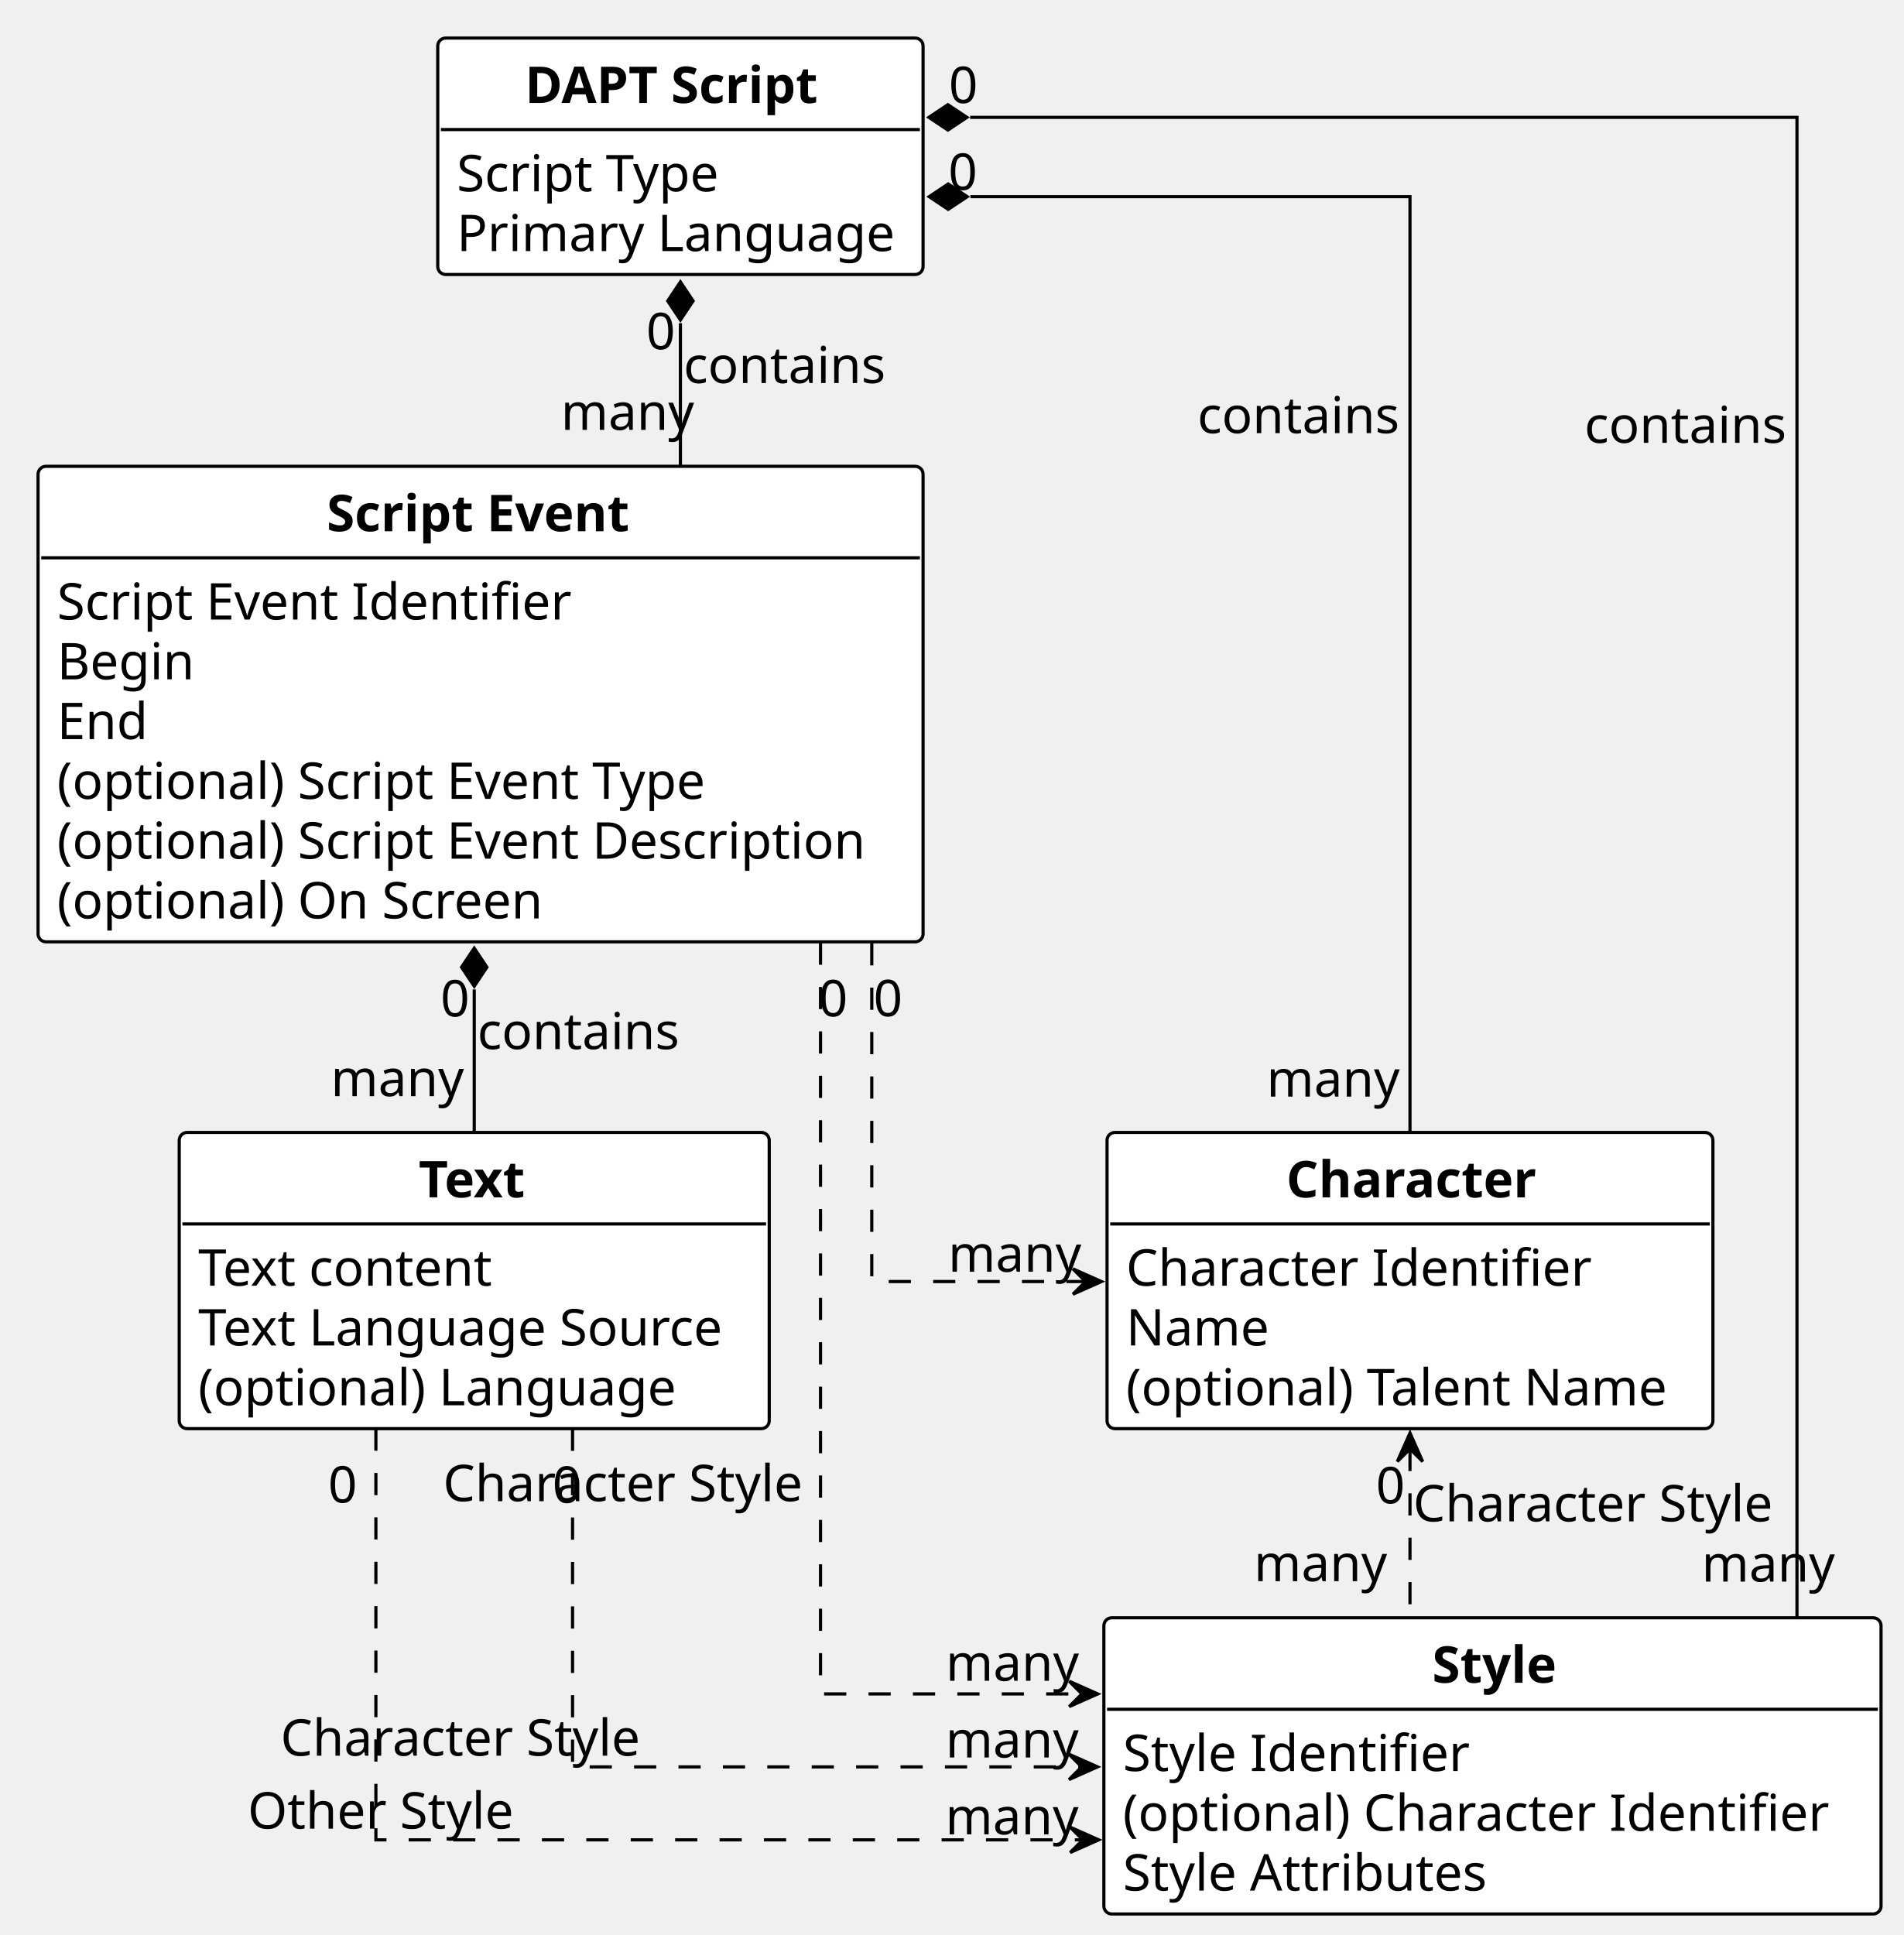
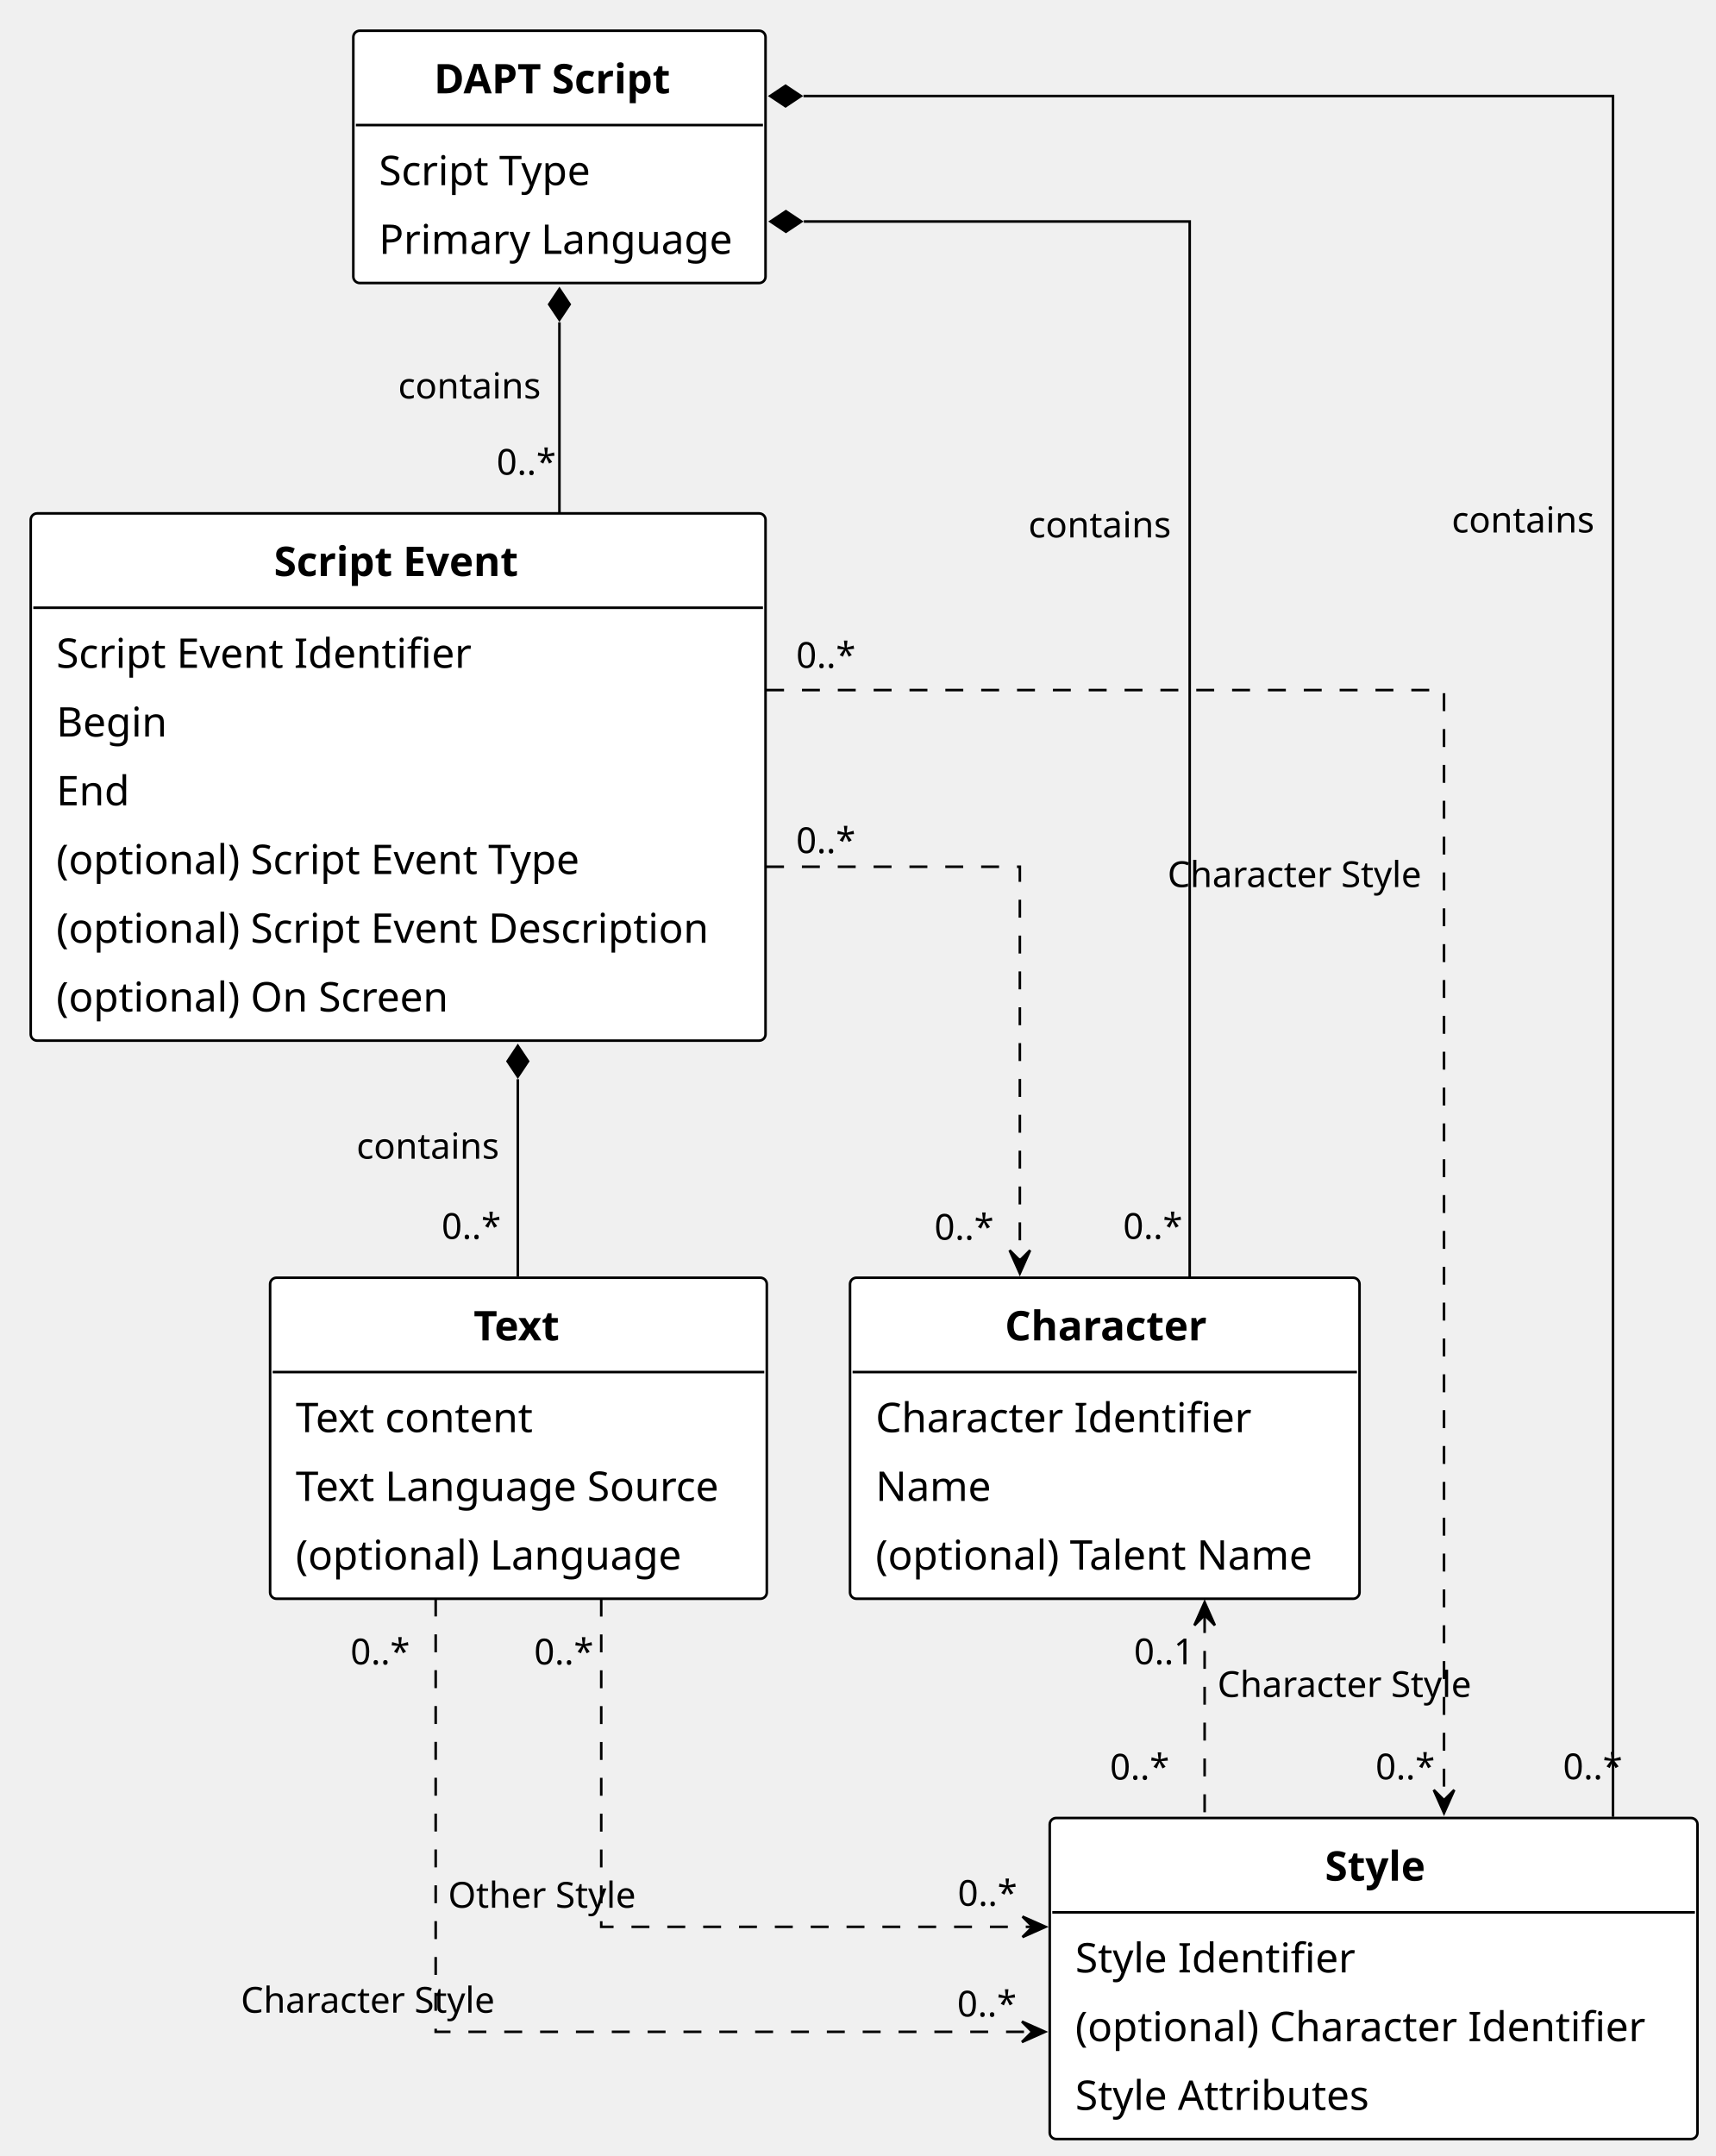
- <svg xmlns="http://www.w3.org/2000/svg" xmlns:xlink="http://www.w3.org/1999/xlink" contentStyleType="text/css" height="610px" preserveAspectRatio="none" style="width:600px;height:610px;background:#FFFFFF;" version="1.1" viewBox="0 0 600 610" width="600px" zoomAndPan="magnify">
+ <svg xmlns="http://www.w3.org/2000/svg" xmlns:xlink="http://www.w3.org/1999/xlink" contentStyleType="text/css" height="842px" preserveAspectRatio="none" style="width:670px;height:842px;background:#FFFFFF;" version="1.1" viewBox="0 0 670 842" width="670px" zoomAndPan="magnify">
  <defs />
  <g>
    <a href="#dapt-script" target="_top" title="#dapt-script" xlink:actuate="onRequest" xlink:href="#dapt-script" xlink:show="new" xlink:title="#dapt-script" xlink:type="simple">
-       <g id="elem_&lt;b&gt;DAPT Script&lt;/b&gt;">
-         <rect codeLine="7" fill="#FFFFFF" height="74.531" id="&lt;b&gt;DAPT Script&lt;/b&gt;" rx="2.5" ry="2.5" style="stroke:#000000;stroke-width:1.0;" width="153" x="138" y="12" />
-         <text fill="#000000" font-family="sans-serif" font-size="16" font-weight="bold" lengthAdjust="spacing" textLength="98" x="165.5" y="32.469">DAPT Script</text>
-         <line style="stroke:#000000;stroke-width:1.0;" x1="139" x2="290" y1="40.844" y2="40.844" />
+       <g id="elem_DAPTScript">
+         <rect codeLine="13" fill="#FFFFFF" height="98.531" id="DAPTScript" rx="2.5" ry="2.5" style="stroke:#000000;stroke-width:1.0;" width="161" x="138" y="12" />
+         <text fill="#000000" font-family="sans-serif" font-size="16" font-weight="bold" lengthAdjust="spacing" textLength="98" x="169.5" y="36.469">DAPT Script</text>
+         <line style="stroke:#000000;stroke-width:1.0;" x1="139" x2="298" y1="48.844" y2="48.844" />
        <a href="#script-type" target="_top" title="#script-type" xlink:actuate="onRequest" xlink:href="#script-type" xlink:show="new" xlink:title="#script-type" xlink:type="simple">
-           <text fill="#000000" font-family="sans-serif" font-size="16" lengthAdjust="spacing" textLength="87" x="144" y="60.312">Script Type</text>
+           <text fill="#000000" font-family="sans-serif" font-size="16" lengthAdjust="spacing" textLength="87" x="148" y="72.312">Script Type</text>
        </a>
        <a href="#primary-language" target="_top" title="#primary-language" xlink:actuate="onRequest" xlink:href="#primary-language" xlink:show="new" xlink:title="#primary-language" xlink:type="simple">
-           <text fill="#000000" font-family="sans-serif" font-size="16" lengthAdjust="spacing" textLength="141" x="144" y="79.156">Primary Language</text>
+           <text fill="#000000" font-family="sans-serif" font-size="16" lengthAdjust="spacing" textLength="141" x="148" y="99.156">Primary Language</text>
        </a>
      </g>
    </a>
    <a href="#script-event" target="_top" title="#script-event" xlink:actuate="onRequest" xlink:href="#script-event" xlink:show="new" xlink:title="#script-event" xlink:type="simple">
-       <g id="elem_&lt;b&gt;Script Event&lt;/b&gt;">
-         <rect codeLine="12" fill="#FFFFFF" height="149.906" id="&lt;b&gt;Script Event&lt;/b&gt;" rx="2.5" ry="2.5" style="stroke:#000000;stroke-width:1.0;" width="279" x="12" y="147" />
-         <text fill="#000000" font-family="sans-serif" font-size="16" font-weight="bold" lengthAdjust="spacing" textLength="97" x="103" y="167.469">Script Event</text>
-         <line style="stroke:#000000;stroke-width:1.0;" x1="13" x2="290" y1="175.844" y2="175.844" />
+       <g id="elem_ScriptEvent">
+         <rect codeLine="18" fill="#FFFFFF" height="205.906" id="ScriptEvent" rx="2.5" ry="2.5" style="stroke:#000000;stroke-width:1.0;" width="287" x="12" y="200.5" />
+         <text fill="#000000" font-family="sans-serif" font-size="16" font-weight="bold" lengthAdjust="spacing" textLength="97" x="107" y="224.969">Script Event</text>
+         <line style="stroke:#000000;stroke-width:1.0;" x1="13" x2="298" y1="237.344" y2="237.344" />
        <a href="#dfn-script-event-identifier" target="_top" title="#dfn-script-event-identifier" xlink:actuate="onRequest" xlink:href="#dfn-script-event-identifier" xlink:show="new" xlink:title="#dfn-script-event-identifier" xlink:type="simple">
-           <text fill="#000000" font-family="sans-serif" font-size="16" lengthAdjust="spacing" textLength="169" x="18" y="195.312">Script Event Identifier</text>
+           <text fill="#000000" font-family="sans-serif" font-size="16" lengthAdjust="spacing" textLength="169" x="22" y="260.812">Script Event Identifier</text>
        </a>
        <a href="#dfn-begin" target="_top" title="#dfn-begin" xlink:actuate="onRequest" xlink:href="#dfn-begin" xlink:show="new" xlink:title="#dfn-begin" xlink:type="simple">
-           <text fill="#000000" font-family="sans-serif" font-size="16" lengthAdjust="spacing" textLength="43" x="18" y="214.156">Begin</text>
+           <text fill="#000000" font-family="sans-serif" font-size="16" lengthAdjust="spacing" textLength="43" x="22" y="287.656">Begin</text>
        </a>
        <a href="#dfn-end" target="_top" title="#dfn-end" xlink:actuate="onRequest" xlink:href="#dfn-end" xlink:show="new" xlink:title="#dfn-end" xlink:type="simple">
-           <text fill="#000000" font-family="sans-serif" font-size="16" lengthAdjust="spacing" textLength="29" x="18" y="233">End</text>
+           <text fill="#000000" font-family="sans-serif" font-size="16" lengthAdjust="spacing" textLength="29" x="22" y="314.5">End</text>
        </a>
        <a href="#dfn-script-event-type" target="_top" title="#dfn-script-event-type" xlink:actuate="onRequest" xlink:href="#dfn-script-event-type" xlink:show="new" xlink:title="#dfn-script-event-type" xlink:type="simple">
-           <text fill="#000000" font-family="sans-serif" font-size="16" lengthAdjust="spacing" textLength="214" x="18" y="251.844">(optional) Script Event Type</text>
+           <text fill="#000000" font-family="sans-serif" font-size="16" lengthAdjust="spacing" textLength="214" x="22" y="341.344">(optional) Script Event Type</text>
        </a>
        <a href="#dfn-script-event-description" target="_top" title="#dfn-script-event-description" xlink:actuate="onRequest" xlink:href="#dfn-script-event-description" xlink:show="new" xlink:title="#dfn-script-event-description" xlink:type="simple">
-           <text fill="#000000" font-family="sans-serif" font-size="16" lengthAdjust="spacing" textLength="267" x="18" y="270.688">(optional) Script Event Description</text>
+           <text fill="#000000" font-family="sans-serif" font-size="16" lengthAdjust="spacing" textLength="267" x="22" y="368.188">(optional) Script Event Description</text>
        </a>
        <a href="#on-screen" target="_top" title="#on-screen" xlink:actuate="onRequest" xlink:href="#on-screen" xlink:show="new" xlink:title="#on-screen" xlink:type="simple">
-           <text fill="#000000" font-family="sans-serif" font-size="16" lengthAdjust="spacing" textLength="159" x="18" y="289.531">(optional) On Screen</text>
+           <text fill="#000000" font-family="sans-serif" font-size="16" lengthAdjust="spacing" textLength="159" x="22" y="395.031">(optional) On Screen</text>
        </a>
      </g>
    </a>
    <a href="#text" target="_top" title="#text" xlink:actuate="onRequest" xlink:href="#text" xlink:show="new" xlink:title="#text" xlink:type="simple">
-       <g id="elem_&lt;b&gt;Text&lt;/b&gt;">
-         <rect codeLine="21" fill="#FFFFFF" height="93.375" id="&lt;b&gt;Text&lt;/b&gt;" rx="2.5" ry="2.5" style="stroke:#000000;stroke-width:1.0;" width="186" x="56.5" y="357" />
-         <text fill="#000000" font-family="sans-serif" font-size="16" font-weight="bold" lengthAdjust="spacing" textLength="35" x="132" y="377.469">Text</text>
-         <line style="stroke:#000000;stroke-width:1.0;" x1="57.5" x2="241.5" y1="385.844" y2="385.844" />
+       <g id="elem_Text">
+         <rect codeLine="27" fill="#FFFFFF" height="125.375" id="Text" rx="2.5" ry="2.5" style="stroke:#000000;stroke-width:1.0;" width="194" x="105.5" y="499" />
+         <text fill="#000000" font-family="sans-serif" font-size="16" font-weight="bold" lengthAdjust="spacing" textLength="35" x="185" y="523.469">Text</text>
+         <line style="stroke:#000000;stroke-width:1.0;" x1="106.5" x2="298.5" y1="535.844" y2="535.844" />
        <a href="#dfn-text" target="_top" title="#dfn-text" xlink:actuate="onRequest" xlink:href="#dfn-text" xlink:show="new" xlink:title="#dfn-text" xlink:type="simple">
-           <text fill="#000000" font-family="sans-serif" font-size="16" lengthAdjust="spacing" textLength="99" x="62.5" y="405.312">Text content</text>
+           <text fill="#000000" font-family="sans-serif" font-size="16" lengthAdjust="spacing" textLength="99" x="115.5" y="559.312">Text content</text>
        </a>
        <a href="#text-language-source" target="_top" title="#text-language-source" xlink:actuate="onRequest" xlink:href="#text-language-source" xlink:show="new" xlink:title="#text-language-source" xlink:type="simple">
-           <text fill="#000000" font-family="sans-serif" font-size="16" lengthAdjust="spacing" textLength="174" x="62.5" y="424.156">Text Language Source</text>
+           <text fill="#000000" font-family="sans-serif" font-size="16" lengthAdjust="spacing" textLength="174" x="115.5" y="586.156">Text Language Source</text>
        </a>
-         <text fill="#000000" font-family="sans-serif" font-size="16" lengthAdjust="spacing" textLength="156" x="62.5" y="443">(optional) Language</text>
+         <text fill="#000000" font-family="sans-serif" font-size="16" lengthAdjust="spacing" textLength="156" x="115.5" y="613">(optional) Language</text>
      </g>
    </a>
    <a href="#character" target="_top" title="#character" xlink:actuate="onRequest" xlink:href="#character" xlink:show="new" xlink:title="#character" xlink:type="simple">
-       <g id="elem_&lt;b&gt;Character&lt;/b&gt;">
-         <rect codeLine="29" fill="#FFFFFF" height="93.375" id="&lt;b&gt;Character&lt;/b&gt;" rx="2.5" ry="2.5" style="stroke:#000000;stroke-width:1.0;" width="191" x="349" y="357" />
-         <text fill="#000000" font-family="sans-serif" font-size="16" font-weight="bold" lengthAdjust="spacing" textLength="78" x="405.5" y="377.469">Character</text>
-         <line style="stroke:#000000;stroke-width:1.0;" x1="350" x2="539" y1="385.844" y2="385.844" />
+       <g id="elem_Character">
+         <rect codeLine="35" fill="#FFFFFF" height="125.375" id="Character" rx="2.5" ry="2.5" style="stroke:#000000;stroke-width:1.0;" width="199" x="332" y="499" />
+         <text fill="#000000" font-family="sans-serif" font-size="16" font-weight="bold" lengthAdjust="spacing" textLength="78" x="392.5" y="523.469">Character</text>
+         <line style="stroke:#000000;stroke-width:1.0;" x1="333" x2="530" y1="535.844" y2="535.844" />
        <a href="#dfn-character-identifier" target="_top" title="#dfn-character-identifier" xlink:actuate="onRequest" xlink:href="#dfn-character-identifier" xlink:show="new" xlink:title="#dfn-character-identifier" xlink:type="simple">
-           <text fill="#000000" font-family="sans-serif" font-size="16" lengthAdjust="spacing" textLength="153" x="355" y="405.312">Character Identifier</text>
+           <text fill="#000000" font-family="sans-serif" font-size="16" lengthAdjust="spacing" textLength="153" x="342" y="559.312">Character Identifier</text>
        </a>
        <a href="#dfn-character-name" target="_top" title="#dfn-character-name" xlink:actuate="onRequest" xlink:href="#dfn-character-name" xlink:show="new" xlink:title="#dfn-character-name" xlink:type="simple">
-           <text fill="#000000" font-family="sans-serif" font-size="16" lengthAdjust="spacing" textLength="45" x="355" y="424.156">Name</text>
+           <text fill="#000000" font-family="sans-serif" font-size="16" lengthAdjust="spacing" textLength="45" x="342" y="586.156">Name</text>
        </a>
        <a href="#dfn-character-talent-name" target="_top" title="#dfn-character-talent-name" xlink:actuate="onRequest" xlink:href="#dfn-character-talent-name" xlink:show="new" xlink:title="#dfn-character-talent-name" xlink:type="simple">
-           <text fill="#000000" font-family="sans-serif" font-size="16" lengthAdjust="spacing" textLength="179" x="355" y="443">(optional) Talent Name</text>
+           <text fill="#000000" font-family="sans-serif" font-size="16" lengthAdjust="spacing" textLength="179" x="342" y="613">(optional) Talent Name</text>
        </a>
      </g>
    </a>
-     <g id="elem_&lt;b&gt;Style&lt;/b&gt;">
-       <rect codeLine="35" fill="#FFFFFF" height="93.375" id="&lt;b&gt;Style&lt;/b&gt;" rx="2.5" ry="2.5" style="stroke:#000000;stroke-width:1.0;" width="245" x="348" y="510" />
-       <text fill="#000000" font-family="sans-serif" font-size="16" font-weight="bold" lengthAdjust="spacing" textLength="38" x="451.5" y="530.469">Style</text>
-       <line style="stroke:#000000;stroke-width:1.0;" x1="349" x2="592" y1="538.844" y2="538.844" />
-       <text fill="#000000" font-family="sans-serif" font-size="16" lengthAdjust="spacing" textLength="114" x="354" y="558.312">Style Identifier</text>
+     <g id="elem_Style">
+       <rect codeLine="41" fill="#FFFFFF" height="125.375" id="Style" rx="2.5" ry="2.5" style="stroke:#000000;stroke-width:1.0;" width="253" x="410" y="710" />
+       <text fill="#000000" font-family="sans-serif" font-size="16" font-weight="bold" lengthAdjust="spacing" textLength="38" x="517.5" y="734.469">Style</text>
+       <line style="stroke:#000000;stroke-width:1.0;" x1="411" x2="662" y1="746.844" y2="746.844" />
+       <text fill="#000000" font-family="sans-serif" font-size="16" lengthAdjust="spacing" textLength="114" x="420" y="770.312">Style Identifier</text>
      <a href="#dfn-character-identifier" target="_top" title="#dfn-character-identifier" xlink:actuate="onRequest" xlink:href="#dfn-character-identifier" xlink:show="new" xlink:title="#dfn-character-identifier" xlink:type="simple">
-         <text fill="#000000" font-family="sans-serif" font-size="16" lengthAdjust="spacing" textLength="233" x="354" y="577.156">(optional) Character Identifier</text>
+         <text fill="#000000" font-family="sans-serif" font-size="16" lengthAdjust="spacing" textLength="233" x="420" y="797.156">(optional) Character Identifier</text>
      </a>
-       <text fill="#000000" font-family="sans-serif" font-size="16" lengthAdjust="spacing" textLength="120" x="354" y="596">Style Attributes</text>
+       <text fill="#000000" font-family="sans-serif" font-size="16" lengthAdjust="spacing" textLength="120" x="420" y="824">Style Attributes</text>
    </g>
-     <g id="link_&lt;b&gt;DAPT Script&lt;/b&gt;_&lt;b&gt;Script Event&lt;/b&gt;">
-       <path codeLine="42" d="M214.5,101.87 C214.5,101.87 214.5,146.7 214.5,146.7 " fill="none" id="&lt;b&gt;DAPT Script&lt;/b&gt;-backto-&lt;b&gt;Script Event&lt;/b&gt;" style="stroke:#000000;stroke-width:1.0;" />
-       <polygon fill="#000000" points="214.5,88.87,210.5,94.87,214.5,100.87,218.5,94.87,214.5,88.87" style="stroke:#000000;stroke-width:1.0;" />
-       <text fill="#000000" font-family="sans-serif" font-size="16" lengthAdjust="spacing" textLength="66" x="215.5" y="120.749">contains</text>
-       <text fill="#000000" font-family="sans-serif" font-size="16" lengthAdjust="spacing" textLength="10" x="203.734" y="110.105">0</text>
-       <text fill="#000000" font-family="sans-serif" font-size="16" lengthAdjust="spacing" textLength="42" x="176.831" y="135.524">many</text>
+     <g id="link_DAPTScript_ScriptEvent">
+       <path codeLine="47" d="M218.5,125.86 C218.5,125.86 218.5,200.3 218.5,200.3 " fill="none" id="DAPTScript-backto-ScriptEvent" style="stroke:#000000;stroke-width:1.0;" />
+       <polygon fill="#000000" points="218.5,112.86,214.5,118.86,218.5,124.86,222.5,118.86,218.5,112.86" style="stroke:#000000;stroke-width:1.0;" />
+       <text fill="#000000" font-family="sans-serif" font-size="14" lengthAdjust="spacing" textLength="58" x="155.5" y="155.615">contains</text>
+       <text fill="#000000" font-family="sans-serif" font-size="14" lengthAdjust="spacing" textLength="24" x="193.952" y="185.397">0..*</text>
    </g>
-     <g id="link_&lt;b&gt;DAPT Script&lt;/b&gt;_&lt;b&gt;Character&lt;/b&gt;">
-       <path codeLine="43" d="M305.92,62 C305.92,62 444.5,62 444.5,62 C444.5,62 444.5,263.2 444.5,356.73 " fill="none" id="&lt;b&gt;DAPT Script&lt;/b&gt;-backto-&lt;b&gt;Character&lt;/b&gt;" style="stroke:#000000;stroke-width:1.0;" />
-       <polygon fill="#000000" points="292.92,62,298.92,66,304.92,62,298.92,58,292.92,62" style="stroke:#000000;stroke-width:1.0;" />
-       <text fill="#000000" font-family="sans-serif" font-size="16" lengthAdjust="spacing" textLength="66" x="377.5" y="136.549">contains</text>
-       <text fill="#000000" font-family="sans-serif" font-size="16" lengthAdjust="spacing" textLength="10" x="298.961" y="59.852">0</text>
-       <text fill="#000000" font-family="sans-serif" font-size="16" lengthAdjust="spacing" textLength="42" x="399.284" y="345.695">many</text>
+     <g id="link_DAPTScript_Character">
+       <path codeLine="48" d="M313.96,86.5 C313.96,86.5 464.67,86.5 464.67,86.5 C464.67,86.5 464.67,369.93 464.67,498.91 " fill="none" id="DAPTScript-backto-Character" style="stroke:#000000;stroke-width:1.0;" />
+       <polygon fill="#000000" points="300.96,86.5,306.96,90.5,312.96,86.5,306.96,82.5,300.96,86.5" style="stroke:#000000;stroke-width:1.0;" />
+       <text fill="#000000" font-family="sans-serif" font-size="14" lengthAdjust="spacing" textLength="58" x="401.67" y="209.885">contains</text>
+       <text fill="#000000" font-family="sans-serif" font-size="14" lengthAdjust="spacing" textLength="24" x="438.655" y="483.827">0..*</text>
    </g>
-     <g id="link_&lt;b&gt;DAPT Script&lt;/b&gt;_&lt;b&gt;Style&lt;/b&gt;">
-       <path codeLine="44" d="M305.83,37 C305.83,37 566.5,37 566.5,37 C566.5,37 566.5,382.43 566.5,509.94 " fill="none" id="&lt;b&gt;DAPT Script&lt;/b&gt;-backto-&lt;b&gt;Style&lt;/b&gt;" style="stroke:#000000;stroke-width:1.0;" />
-       <polygon fill="#000000" points="292.83,37,298.83,41,304.83,37,298.83,33,292.83,37" style="stroke:#000000;stroke-width:1.0;" />
-       <text fill="#000000" font-family="sans-serif" font-size="16" lengthAdjust="spacing" textLength="66" x="499.5" y="139.599">contains</text>
-       <text fill="#000000" font-family="sans-serif" font-size="16" lengthAdjust="spacing" textLength="10" x="299.108" y="32.482">0</text>
-       <text fill="#000000" font-family="sans-serif" font-size="16" lengthAdjust="spacing" textLength="42" x="536.453" y="498.591">many</text>
+     <g id="link_DAPTScript_Style">
+       <path codeLine="49" d="M313.82,37.5 C313.82,37.5 630,37.5 630,37.5 C630,37.5 630,531.5 630,709.52 " fill="none" id="DAPTScript-backto-Style" style="stroke:#000000;stroke-width:1.0;" />
+       <polygon fill="#000000" points="300.82,37.5,306.82,41.5,312.82,37.5,306.82,33.5,300.82,37.5" style="stroke:#000000;stroke-width:1.0;" />
+       <text fill="#000000" font-family="sans-serif" font-size="14" lengthAdjust="spacing" textLength="58" x="567" y="207.955">contains</text>
+       <text fill="#000000" font-family="sans-serif" font-size="14" lengthAdjust="spacing" textLength="24" x="610.477" y="694.86">0..*</text>
    </g>
-     <g id="link_&lt;b&gt;Character&lt;/b&gt;_&lt;b&gt;Style&lt;/b&gt;">
+     <g id="link_Character_Style">
      <a href="#dfn-character-style" target="_top" title="#dfn-character-style" xlink:actuate="onRequest" xlink:href="#dfn-character-style" xlink:show="new" xlink:title="#dfn-character-style" xlink:type="simple">
-         <path codeLine="45" d="M444.5,456.75 C444.5,456.75 444.5,509.52 444.5,509.52 " fill="none" id="&lt;b&gt;Character&lt;/b&gt;-backto-&lt;b&gt;Style&lt;/b&gt;" style="stroke:#000000;stroke-width:1.0;stroke-dasharray:7.0,7.0;" />
-         <polygon fill="#000000" points="444.5,451.75,440.5,460.75,444.5,456.75,448.5,460.75,444.5,451.75" style="stroke:#000000;stroke-width:1.0;" />
-         <text fill="#000000" font-family="sans-serif" font-size="16" lengthAdjust="spacing" textLength="118" x="445.5" y="479.609">Character Style</text>
-         <text fill="#000000" font-family="sans-serif" font-size="16" lengthAdjust="spacing" textLength="10" x="433.766" y="473.93">0</text>
-         <text fill="#000000" font-family="sans-serif" font-size="16" lengthAdjust="spacing" textLength="42" x="395.303" y="498.453">many</text>
+         <path codeLine="50" d="M470.5,630.75 C470.5,630.75 470.5,709.64 470.5,709.64 " fill="none" id="Character-backto-Style" style="stroke:#000000;stroke-width:1.0;stroke-dasharray:7.0,7.0;" />
+         <polygon fill="#000000" points="470.5,625.75,466.5,634.75,470.5,630.75,474.5,634.75,470.5,625.75" style="stroke:#000000;stroke-width:1.0;" />
+         <text fill="#000000" font-family="sans-serif" font-size="14" lengthAdjust="spacing" textLength="103" x="475.5" y="662.735">Character Style</text>
+         <text fill="#000000" font-family="sans-serif" font-size="14" lengthAdjust="spacing" textLength="26" x="442.906" y="649.956">0..1</text>
+         <text fill="#000000" font-family="sans-serif" font-size="14" lengthAdjust="spacing" textLength="24" x="433.531" y="694.994">0..*</text>
      </a>
    </g>
-     <g id="link_&lt;b&gt;Script Event&lt;/b&gt;_&lt;b&gt;Style&lt;/b&gt;">
+     <g id="link_ScriptEvent_Style">
      <a href="#dfn-character-style" target="_top" title="#dfn-character-style" xlink:actuate="onRequest" xlink:href="#dfn-character-style" xlink:show="new" xlink:title="#dfn-character-style" xlink:type="simple">
-         <path codeLine="46" d="M258.67,297.13 C258.67,389.45 258.67,534 258.67,534 C258.67,534 341.07,534 341.07,534 " fill="none" id="&lt;b&gt;Script Event&lt;/b&gt;-to-&lt;b&gt;Style&lt;/b&gt;" style="stroke:#000000;stroke-width:1.0;stroke-dasharray:7.0,7.0;" />
-         <polygon fill="#000000" points="346.07,534,337.07,530,341.07,534,337.07,538,346.07,534" style="stroke:#000000;stroke-width:1.0;" />
-         <text fill="#000000" font-family="sans-serif" font-size="16" lengthAdjust="spacing" textLength="118" x="139.67" y="473.239">Character Style</text>
-         <text fill="#000000" font-family="sans-serif" font-size="16" lengthAdjust="spacing" textLength="10" x="258.089" y="320.398">0</text>
-         <text fill="#000000" font-family="sans-serif" font-size="16" lengthAdjust="spacing" textLength="42" x="298.159" y="529.857">many</text>
+         <path codeLine="51" d="M299.23,269.5 C416.89,269.5 564,269.5 564,269.5 C564,269.5 564,703.04 564,703.04 " fill="none" id="ScriptEvent-to-Style" style="stroke:#000000;stroke-width:1.0;stroke-dasharray:7.0,7.0;" />
+         <polygon fill="#000000" points="564,708.04,568,699.04,564,703.04,560,699.04,564,708.04" style="stroke:#000000;stroke-width:1.0;" />
+         <text fill="#000000" font-family="sans-serif" font-size="14" lengthAdjust="spacing" textLength="103" x="456" y="346.425">Character Style</text>
+         <text fill="#000000" font-family="sans-serif" font-size="14" lengthAdjust="spacing" textLength="24" x="310.967" y="260.821">0..*</text>
+         <text fill="#000000" font-family="sans-serif" font-size="14" lengthAdjust="spacing" textLength="24" x="537.258" y="694.905">0..*</text>
      </a>
    </g>
-     <g id="link_&lt;b&gt;Text&lt;/b&gt;_&lt;b&gt;Style&lt;/b&gt;">
+     <g id="link_Text_Style">
      <a href="#dfn-character-style" target="_top" title="#dfn-character-style" xlink:actuate="onRequest" xlink:href="#dfn-character-style" xlink:show="new" xlink:title="#dfn-character-style" xlink:type="simple">
-         <path codeLine="47" d="M180.5,450.39 C180.5,495.53 180.5,557 180.5,557 C180.5,557 341,557 341,557 " fill="none" id="&lt;b&gt;Text&lt;/b&gt;-to-&lt;b&gt;Style&lt;/b&gt;" style="stroke:#000000;stroke-width:1.0;stroke-dasharray:7.0,7.0;" />
-         <polygon fill="#000000" points="346,557,337,553,341,557,337,561,346,557" style="stroke:#000000;stroke-width:1.0;" />
-         <text fill="#000000" font-family="sans-serif" font-size="16" lengthAdjust="spacing" textLength="118" x="88.44" y="553.469">Character Style</text>
-         <text fill="#000000" font-family="sans-serif" font-size="16" lengthAdjust="spacing" textLength="10" x="174.156" y="473.751">0</text>
-         <text fill="#000000" font-family="sans-serif" font-size="16" lengthAdjust="spacing" textLength="42" x="298.086" y="554.043">many</text>
+         <path codeLine="52" d="M170.17,624.28 C170.17,692.99 170.17,793.5 170.17,793.5 C170.17,793.5 403.15,793.5 403.15,793.5 " fill="none" id="Text-to-Style" style="stroke:#000000;stroke-width:1.0;stroke-dasharray:7.0,7.0;" />
+         <polygon fill="#000000" points="408.15,793.5,399.15,789.5,403.15,793.5,399.15,797.5,408.15,793.5" style="stroke:#000000;stroke-width:1.0;" />
+         <text fill="#000000" font-family="sans-serif" font-size="14" lengthAdjust="spacing" textLength="103" x="94.05" y="786.035">Character Style</text>
+         <text fill="#000000" font-family="sans-serif" font-size="14" lengthAdjust="spacing" textLength="24" x="136.884" y="650">0..*</text>
+         <text fill="#000000" font-family="sans-serif" font-size="14" lengthAdjust="spacing" textLength="24" x="373.848" y="787.53">0..*</text>
      </a>
    </g>
-     <g id="link_&lt;b&gt;Text&lt;/b&gt;_&lt;b&gt;Style&lt;/b&gt;">
-       <path codeLine="48" d="M118.5,450.34 C118.5,502.62 118.5,580 118.5,580 C118.5,580 341.37,580 341.37,580 " fill="none" id="&lt;b&gt;Text&lt;/b&gt;-to-&lt;b&gt;Style&lt;/b&gt;-1" style="stroke:#000000;stroke-width:1.0;stroke-dasharray:7.0,7.0;" />
-       <polygon fill="#000000" points="346.37,580,337.37,576,341.37,580,337.37,584,346.37,580" style="stroke:#000000;stroke-width:1.0;" />
-       <text fill="#000000" font-family="sans-serif" font-size="16" lengthAdjust="spacing" textLength="86" x="78.1" y="576.469">Other Style</text>
-       <text fill="#000000" font-family="sans-serif" font-size="16" lengthAdjust="spacing" textLength="10" x="103.438" y="473.694">0</text>
-       <text fill="#000000" font-family="sans-serif" font-size="16" lengthAdjust="spacing" textLength="42" x="298.026" y="578.274">many</text>
+     <g id="link_Text_Style">
+       <path codeLine="53" d="M234.83,624.31 C234.83,679.97 234.83,752.5 234.83,752.5 C234.83,752.5 403.36,752.5 403.36,752.5 " fill="none" id="Text-to-Style-1" style="stroke:#000000;stroke-width:1.0;stroke-dasharray:7.0,7.0;" />
+       <polygon fill="#000000" points="408.36,752.5,399.36,748.5,403.36,752.5,399.36,756.5,408.36,752.5" style="stroke:#000000;stroke-width:1.0;" />
+       <text fill="#000000" font-family="sans-serif" font-size="14" lengthAdjust="spacing" textLength="75" x="175" y="745.035">Other Style</text>
+       <text fill="#000000" font-family="sans-serif" font-size="14" lengthAdjust="spacing" textLength="24" x="208.616" y="650.034">0..*</text>
+       <text fill="#000000" font-family="sans-serif" font-size="14" lengthAdjust="spacing" textLength="24" x="374.08" y="744.288">0..*</text>
    </g>
-     <g id="link_&lt;b&gt;Script Event&lt;/b&gt;_&lt;b&gt;Text&lt;/b&gt;">
-       <path codeLine="49" d="M149.5,311.91 C149.5,311.91 149.5,356.6 149.5,356.6 " fill="none" id="&lt;b&gt;Script Event&lt;/b&gt;-backto-&lt;b&gt;Text&lt;/b&gt;" style="stroke:#000000;stroke-width:1.0;" />
-       <polygon fill="#000000" points="149.5,298.91,145.5,304.91,149.5,310.91,153.5,304.91,149.5,298.91" style="stroke:#000000;stroke-width:1.0;" />
-       <text fill="#000000" font-family="sans-serif" font-size="16" lengthAdjust="spacing" textLength="66" x="150.5" y="330.729">contains</text>
-       <text fill="#000000" font-family="sans-serif" font-size="16" lengthAdjust="spacing" textLength="10" x="138.877" y="320.427">0</text>
-       <text fill="#000000" font-family="sans-serif" font-size="16" lengthAdjust="spacing" textLength="42" x="104.284" y="345.545">many</text>
+     <g id="link_ScriptEvent_Text">
+       <path codeLine="54" d="M202.25,421.47 C202.25,421.47 202.25,498.5 202.25,498.5 " fill="none" id="ScriptEvent-backto-Text" style="stroke:#000000;stroke-width:1.0;" />
+       <polygon fill="#000000" points="202.25,408.47,198.25,414.47,202.25,420.47,206.25,414.47,202.25,408.47" style="stroke:#000000;stroke-width:1.0;" />
+       <text fill="#000000" font-family="sans-serif" font-size="14" lengthAdjust="spacing" textLength="58" x="139.25" y="452.515">contains</text>
+       <text fill="#000000" font-family="sans-serif" font-size="14" lengthAdjust="spacing" textLength="24" x="172.473" y="483.838">0..*</text>
    </g>
-     <g id="link_&lt;b&gt;Script Event&lt;/b&gt;_&lt;b&gt;Character&lt;/b&gt;">
-       <path codeLine="50" d="M274.83,297.34 C274.83,347.41 274.83,404 274.83,404 C274.83,404 342.24,404 342.24,404 " fill="none" id="&lt;b&gt;Script Event&lt;/b&gt;-to-&lt;b&gt;Character&lt;/b&gt;" style="stroke:#000000;stroke-width:1.0;stroke-dasharray:7.0,7.0;" />
-       <polygon fill="#000000" points="347.24,404,338.24,400,342.24,404,338.24,408,347.24,404" style="stroke:#000000;stroke-width:1.0;" />
-       <text fill="#000000" font-family="sans-serif" font-size="16" lengthAdjust="spacing" textLength="10" x="275.369" y="320.362">0</text>
-       <text fill="#000000" font-family="sans-serif" font-size="16" lengthAdjust="spacing" textLength="42" x="298.916" y="400.913">many</text>
+     <g id="link_ScriptEvent_Character">
+       <path codeLine="55" d="M299.21,338.5 C351.65,338.5 398.33,338.5 398.33,338.5 C398.33,338.5 398.33,492.28 398.33,492.28 " fill="none" id="ScriptEvent-to-Character" style="stroke:#000000;stroke-width:1.0;stroke-dasharray:7.0,7.0;" />
+       <polygon fill="#000000" points="398.33,497.28,402.33,488.28,398.33,492.28,394.33,488.28,398.33,497.28" style="stroke:#000000;stroke-width:1.0;" />
+       <text fill="#000000" font-family="sans-serif" font-size="14" lengthAdjust="spacing" textLength="24" x="310.946" y="333.163">0..*</text>
+       <text fill="#000000" font-family="sans-serif" font-size="14" lengthAdjust="spacing" textLength="24" x="364.952" y="484.16">0..*</text>
    </g>
  </g>
</svg>
